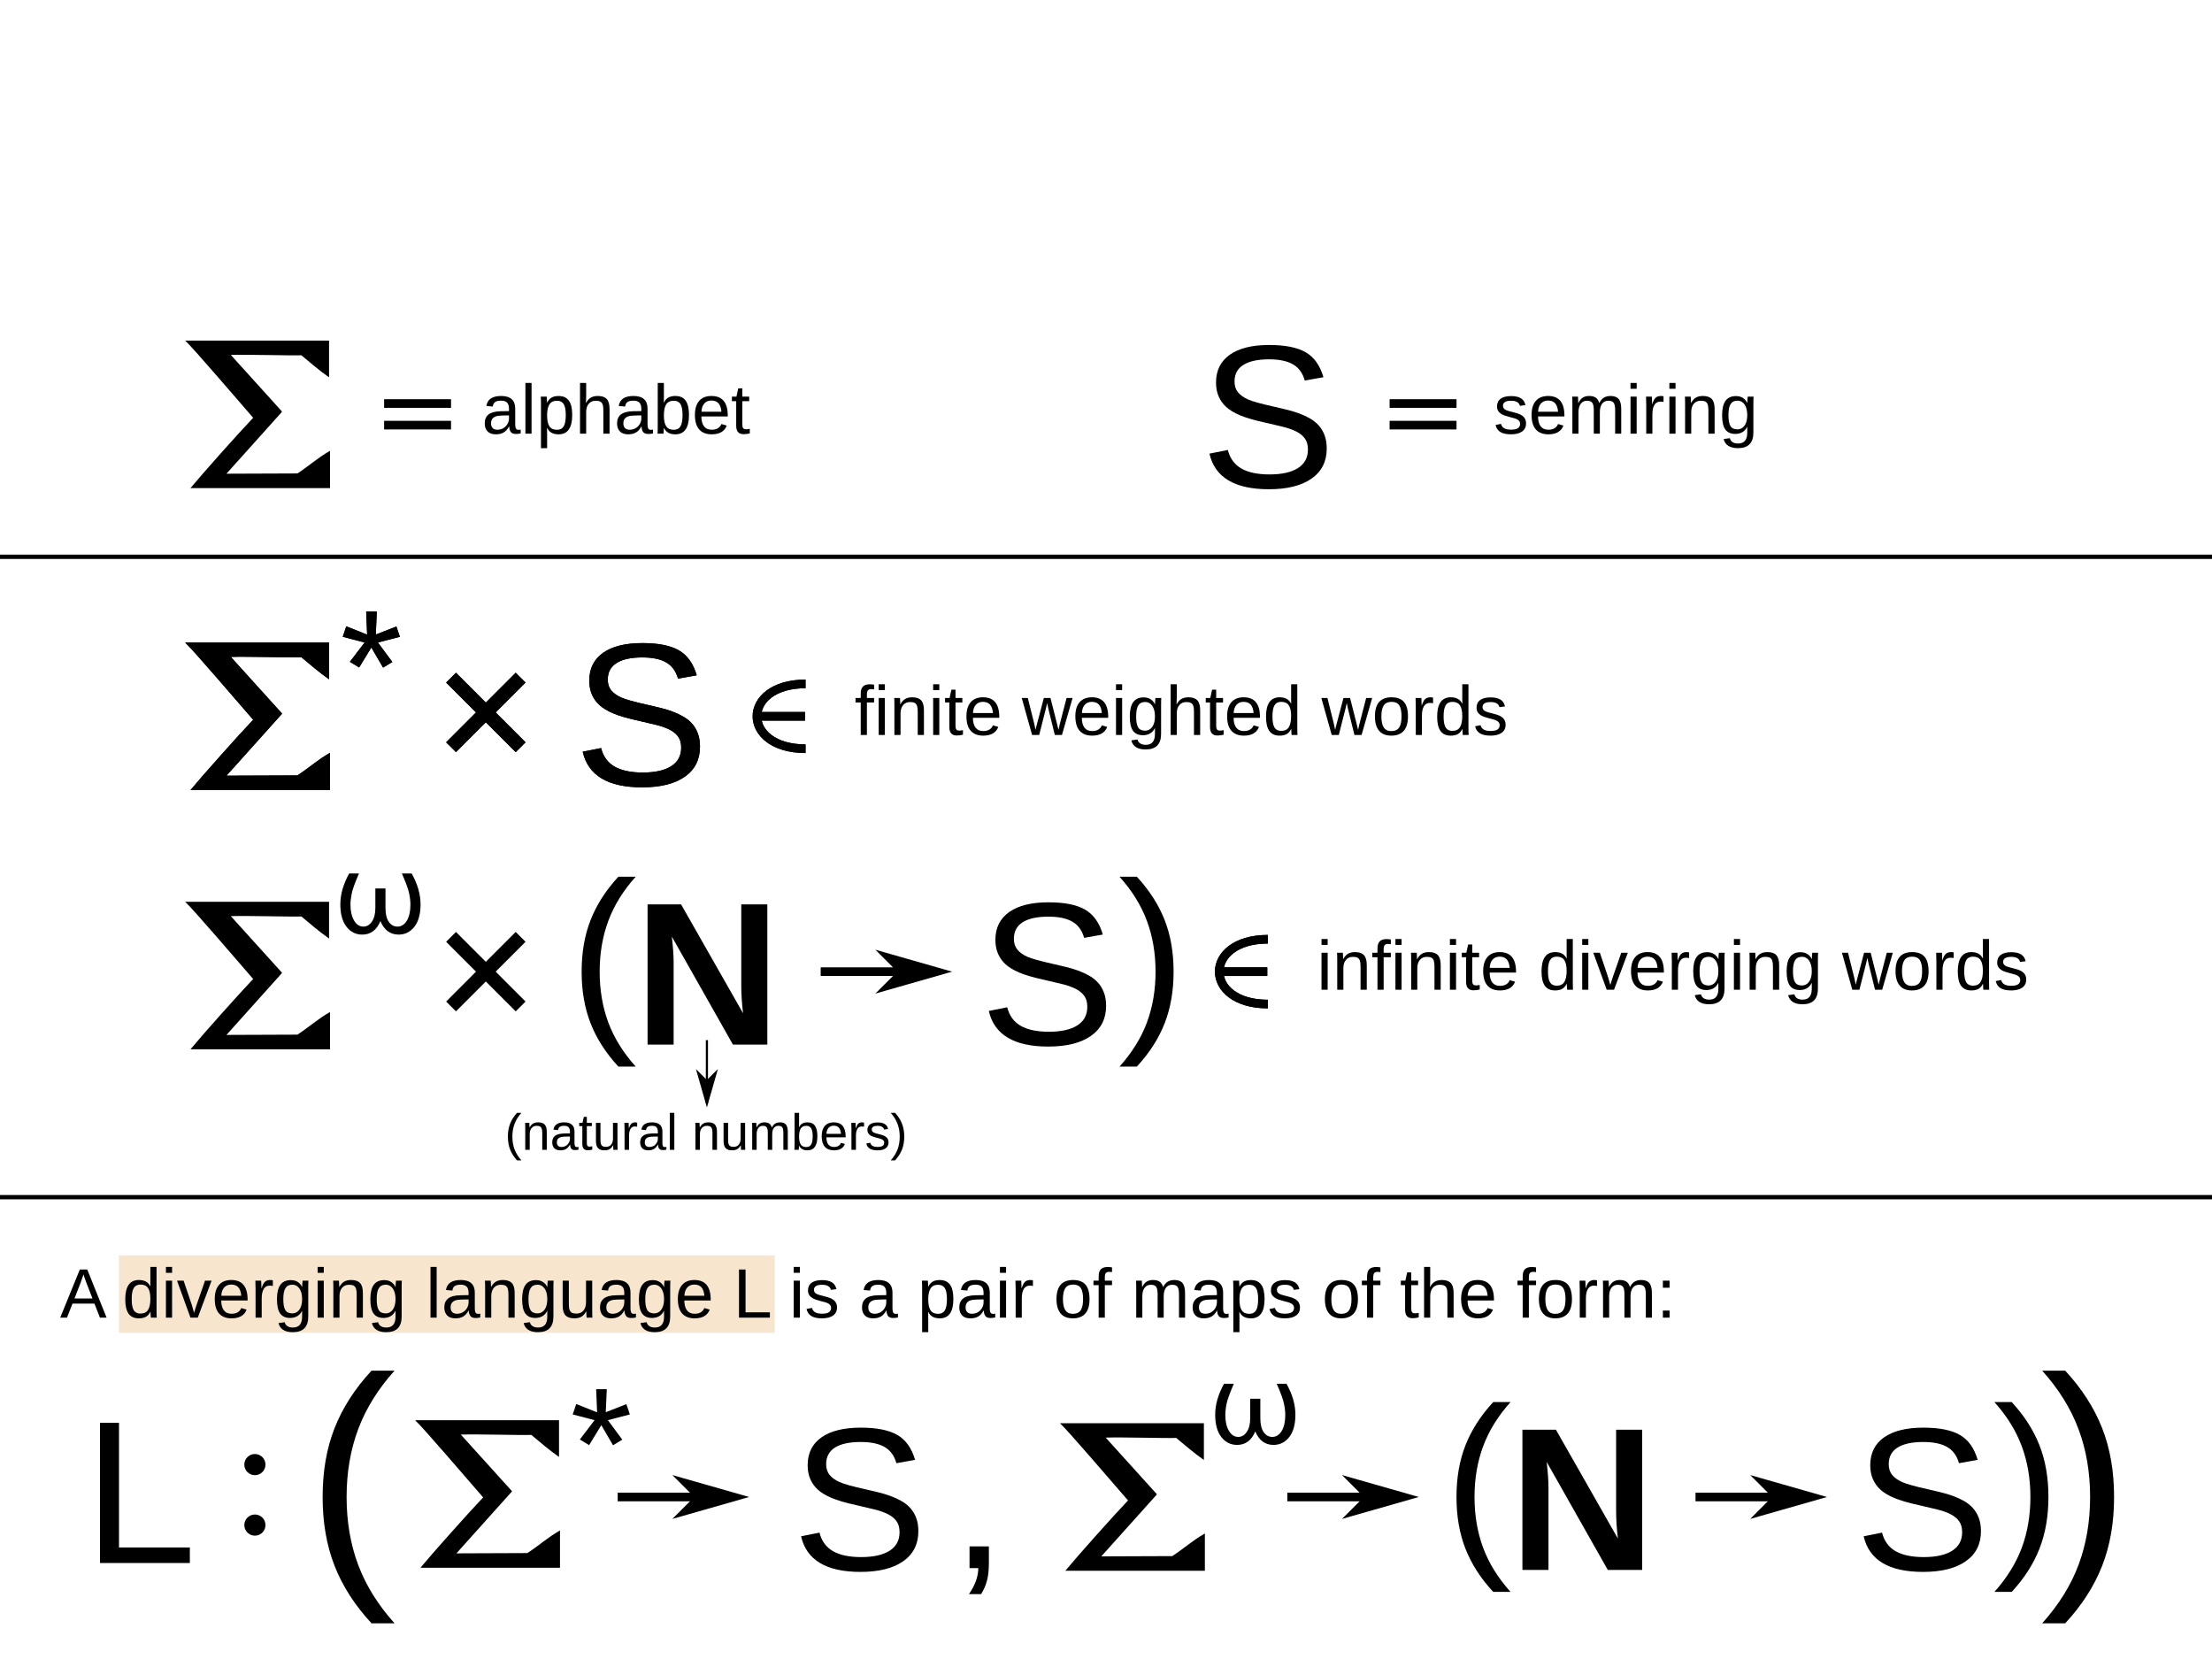
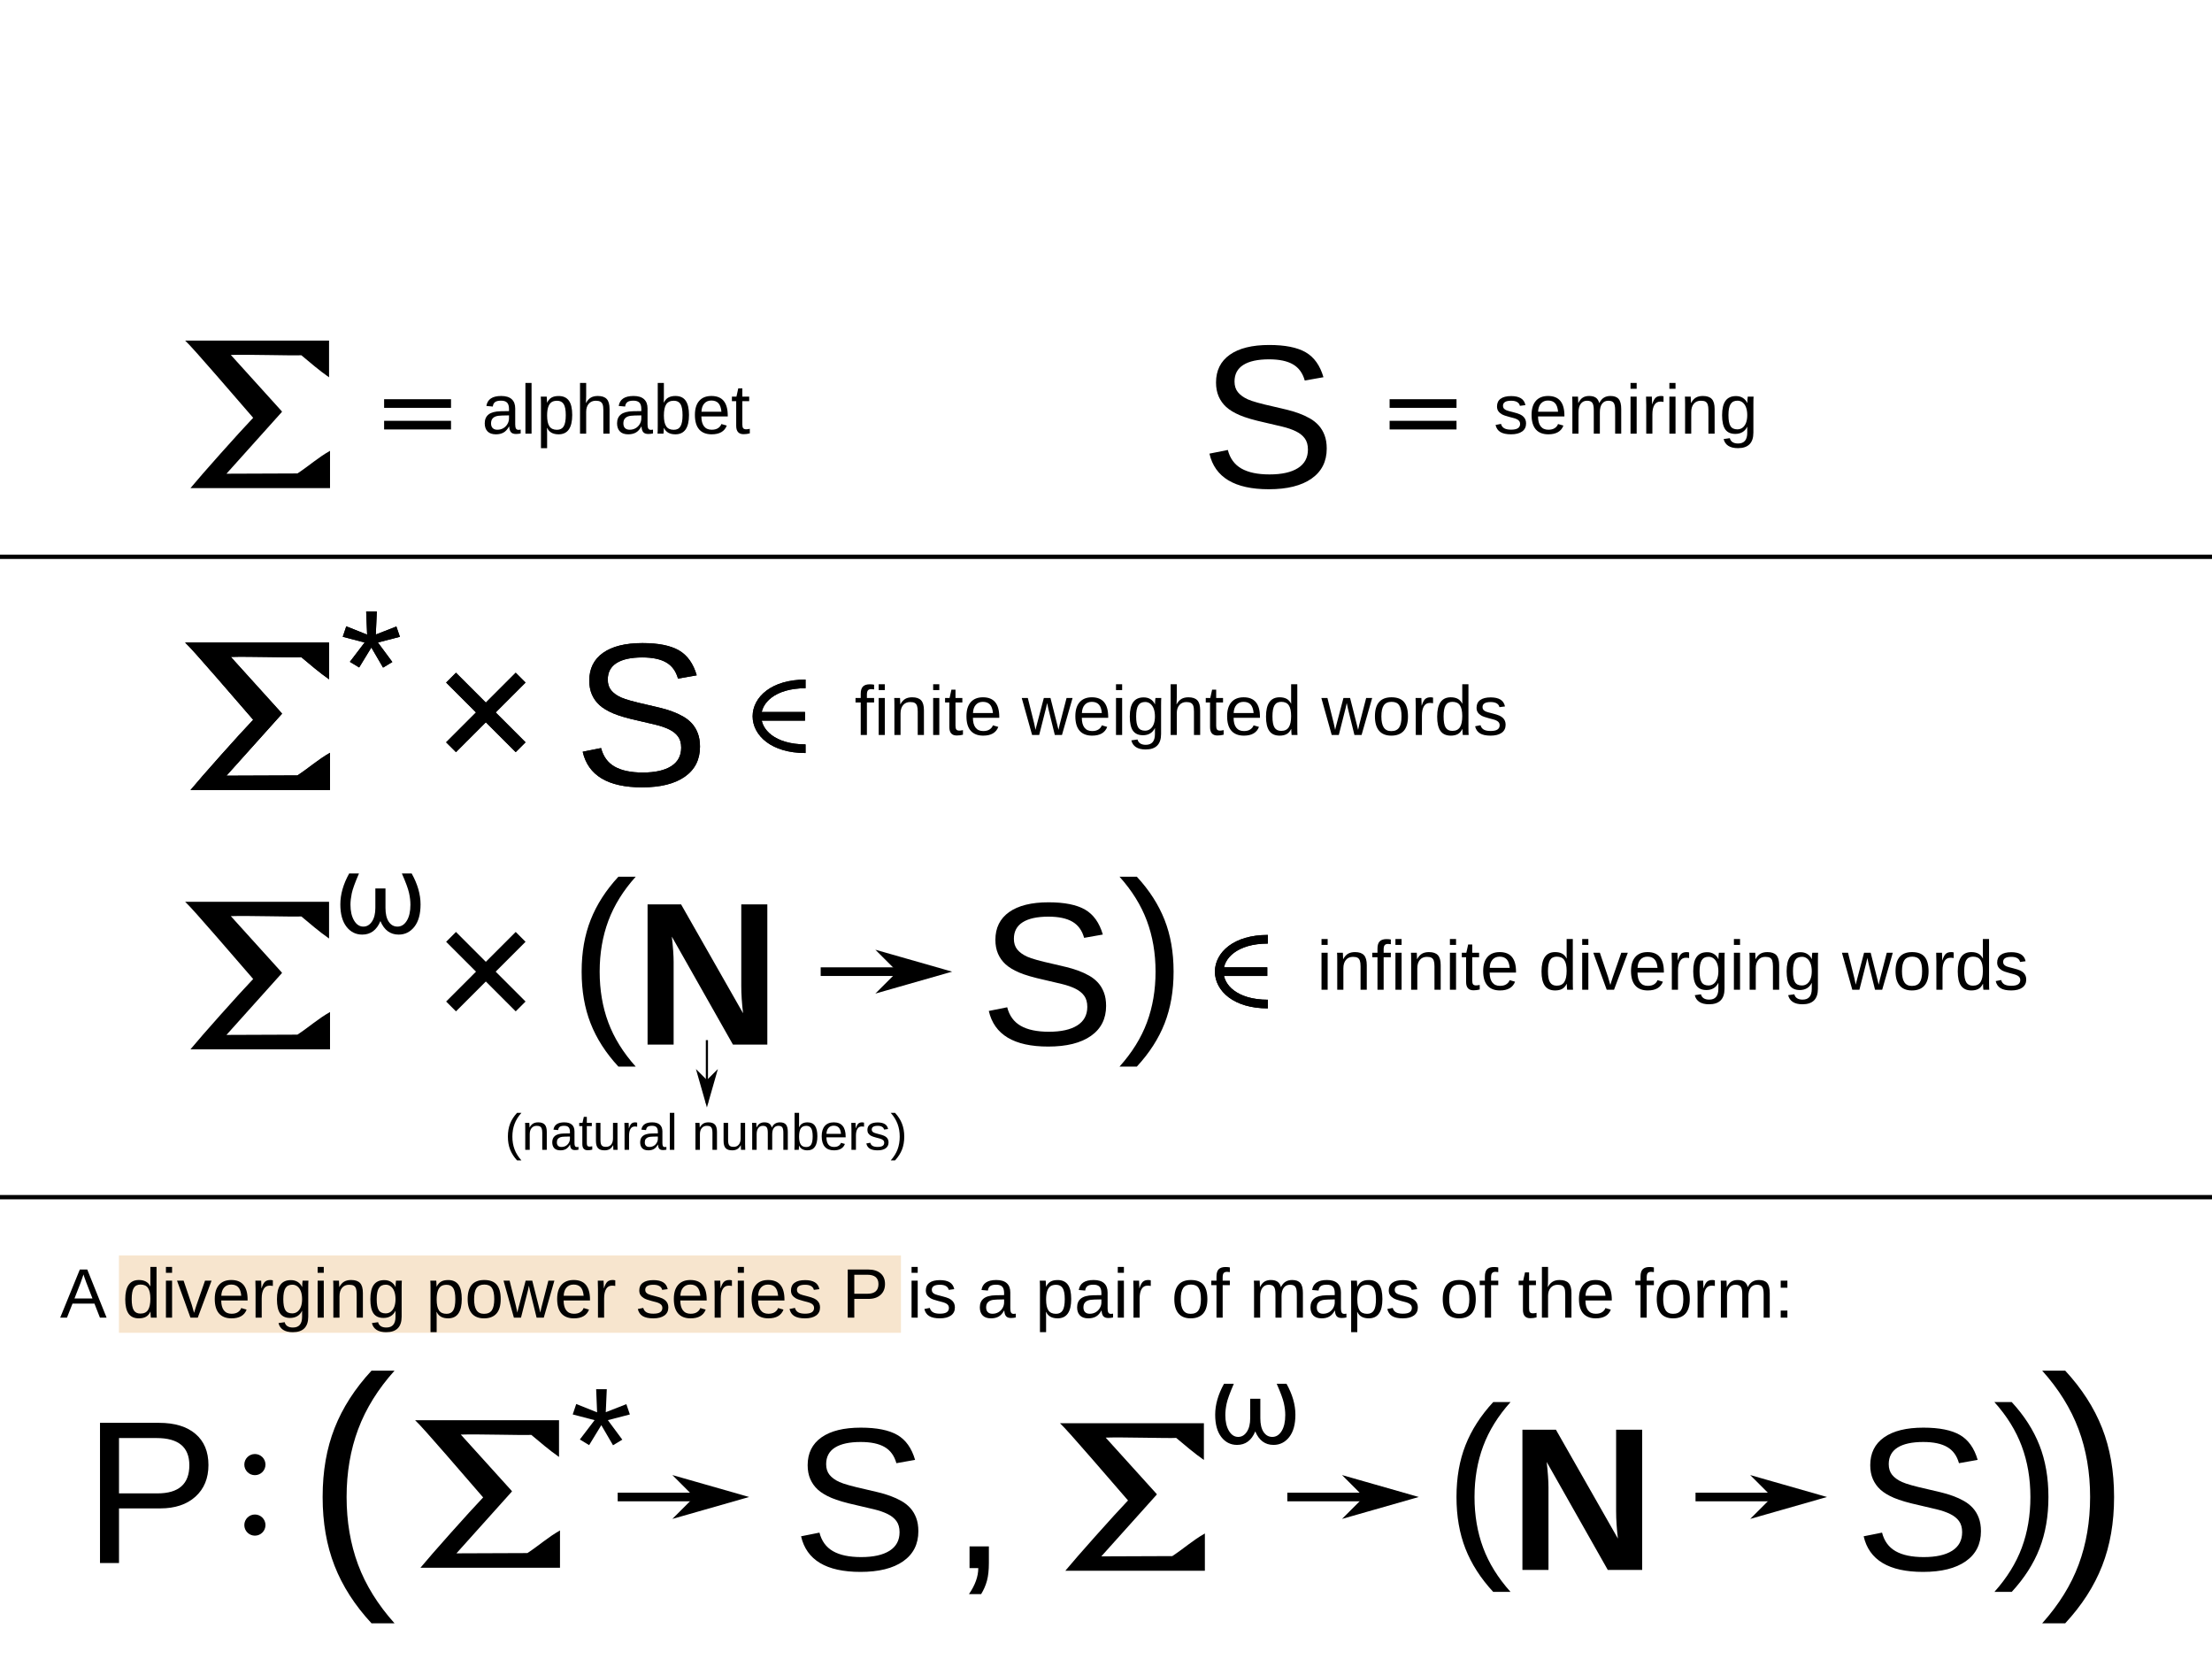
<svg xmlns="http://www.w3.org/2000/svg" height="768" width="1024" id="svg2" version="1.1">
  <defs id="defs26765">
    <marker orient="auto" refY="0.0" refX="0.0" id="Arrow1Mend" style="overflow:visible;">
      <path id="path4343" d="M 0.0,0.0 L 5.0,-5.0 L -12.5,0.0 L 5.0,5.0 L 0.0,0.0 z " style="fill-rule:evenodd;stroke:#000000;stroke-width:1.0pt;marker-start:none;" transform="scale(0.4) rotate(180) translate(10,0)" />
    </marker>
    <marker orient="auto" refY="0.0" refX="0.0" id="Arrow1Lend" style="overflow:visible;">
      <path id="path4337" d="M 0.0,0.0 L 5.0,-5.0 L -12.5,0.0 L 5.0,5.0 L 0.0,0.0 z " style="fill-rule:evenodd;stroke:#000000;stroke-width:1.0pt;marker-start:none;" transform="scale(0.8) rotate(180) translate(12.5,0)" />
    </marker>
  </defs>
  <g id="diverging_languages.alphabet" transform="translate(-43.0904,0)">
    <path d="m 128.796,157.662 c 3.661,3.306 25.129,28.48 31.498,35.747 -6.369,6.633 -24.134,26.589 -29.022,32.542 l 64.596,0 0,-17.257 c -5.729,3.261 -9.527,6.821 -15.08,10.475 l -32.861,0.126 25.659,-28.598 0,-0.247 -23.633,-26.132 c 7.402,-0.281 29.152,0.379 32.636,0.139 3.569,2.98 8.592,7.303 12.829,10.215 l 0,-17.011 -66.622,0 z" id="path608" style="font-size:12px;fill:#000000;fill-opacity:1;stroke:none" />
    <text id="text3376" y="200.745" x="350.776" style="font-size:32.4px;font-style:normal;font-variant:normal;font-weight:normal;font-stretch:normal;text-align:center;line-height:125%;letter-spacing:0px;word-spacing:0px;writing-mode:lr-tb;text-anchor:middle;fill:#000000;fill-opacity:1;stroke:none;font-family:Arial;-inkscape-font-specification:Arial" xml:space="preserve">
      <tspan id="tspan3415" y="200.745" x="350.776">alphabet</tspan>
    </text>
    <g transform="translate(94.1191,-0.66763)" id="g4297">
      <path style="fill:none;stroke:#000000;stroke-width:4;stroke-linecap:butt;stroke-linejoin:miter;stroke-miterlimit:4;stroke-opacity:1;stroke-dasharray:none" d="m 126.79,187.474 30.972,0" id="path3445" />
      <path id="path3447" d="m 126.79,197.474 30.972,0" style="fill:none;stroke:#000000;stroke-width:4;stroke-linecap:butt;stroke-linejoin:miter;stroke-miterlimit:4;stroke-opacity:1;stroke-dasharray:none" />
    </g>
  </g>
  <text xml:space="preserve" style="font-size:40px;font-style:normal;font-weight:normal;line-height:125%;letter-spacing:0px;word-spacing:0px;fill:#000000;fill-opacity:1;stroke:none;font-family:Arial" x="420.053" y="385.694" id="text4285">
    <tspan x="420.053" y="385.694" id="tspan4289" />
  </text>
  <g id="diverging_languages.semiring">
    <text xml:space="preserve" style="font-size:32.4px;font-style:normal;font-variant:normal;font-weight:normal;font-stretch:normal;text-align:center;line-height:125%;letter-spacing:0px;word-spacing:0px;writing-mode:lr-tb;text-anchor:middle;fill:#000000;fill-opacity:1;stroke:none;font-family:Arial;-inkscape-font-specification:Arial" x="775.158" y="200.745" id="text9084">
      <tspan x="775.158" y="200.745" id="tspan9086">semiring</tspan>
    </text>
    <g id="g9088" transform="translate(516.5014,-0.66763)">
      <path id="path9090" d="m 126.79,187.474 30.972,0" style="fill:none;stroke:#000000;stroke-width:4;stroke-linecap:butt;stroke-linejoin:miter;stroke-miterlimit:4;stroke-opacity:1;stroke-dasharray:none" />
      <path style="fill:none;stroke:#000000;stroke-width:4;stroke-linecap:butt;stroke-linejoin:miter;stroke-miterlimit:4;stroke-opacity:1;stroke-dasharray:none" d="m 126.79,197.474 30.972,0" id="path9092" />
    </g>
    <text id="text9102" y="225.564" x="555.605" style="font-size:94.318px;font-style:normal;font-variant:normal;font-weight:normal;font-stretch:normal;text-align:start;line-height:125%;letter-spacing:0px;word-spacing:0px;writing-mode:lr-tb;text-anchor:start;fill:#000000;fill-opacity:1;stroke:none;font-family:Arial;-inkscape-font-specification:Arial" xml:space="preserve">
      <tspan y="225.564" x="555.605" id="tspan9104">S</tspan>
    </text>
  </g>
  <flowRoot xml:space="preserve" id="flowRoot10506" style="fill:black;stroke:none;stroke-opacity:1;stroke-width:1px;stroke-linejoin:miter;stroke-linecap:butt;fill-opacity:1;font-family:Arial;font-style:normal;font-weight:normal;font-size:40px;line-height:125%;letter-spacing:0px;word-spacing:0px;-inkscape-font-specification:Arial;font-stretch:normal;font-variant:normal;text-anchor:start;text-align:start;writing-mode:lr">
    <flowRegion id="flowRegion10508">
      <rect id="rect10510" width="9.899" height="84.853" x="1120.057" y="174.03" />
    </flowRegion>
    <flowPara id="flowPara10512" />
  </flowRoot>
  <flowRoot xml:space="preserve" id="flowRoot5282" style="fill:black;stroke:none;stroke-opacity:1;stroke-width:1px;stroke-linejoin:miter;stroke-linecap:butt;fill-opacity:1;font-family:Arial;font-style:normal;font-weight:normal;font-size:40px;line-height:125%;letter-spacing:0px;word-spacing:0px;-inkscape-font-specification:Arial;font-stretch:normal;font-variant:normal;text-anchor:start;text-align:start;writing-mode:lr">
    <flowRegion id="flowRegion5284">
      <rect id="rect5286" width="257.841" height="62.807" x="940.46" y="896.921" />
    </flowRegion>
    <flowPara id="flowPara5288" />
  </flowRoot>
  <g id="diverging_languages.borderlines">
    <path id="path3139" d="m 1026.999,257.753 -1027.998,0" style="fill:none;stroke:#000000;stroke-width:2;stroke-linecap:butt;stroke-linejoin:miter;stroke-miterlimit:4;stroke-opacity:1;stroke-dasharray:none" />
    <path style="fill:none;stroke:#000000;stroke-width:2;stroke-linecap:butt;stroke-linejoin:miter;stroke-miterlimit:4;stroke-opacity:1;stroke-dasharray:none" d="m 1026.999,554.202 -1027.998,0" id="path3141" />
  </g>
  <g id="diverging_languages.language">
-     <rect y="581.162" x="55.064" height="35.832" width="303.577" id="rect5329" style="fill:#d87a00;fill-opacity:0.192;stroke:none" />
+     <rect y="581.162" x="55.064" height="35.832" width="362.013" id="rect5329" style="fill:#d87a00;fill-opacity:0.192;stroke:none" />
    <text id="text3134" y="609.989" x="27.799" style="font-size:32.4px;font-style:normal;font-variant:normal;font-weight:normal;font-stretch:normal;text-align:start;line-height:125%;letter-spacing:0px;word-spacing:0px;writing-mode:lr-tb;text-anchor:start;fill:#000000;fill-opacity:1;stroke:none;font-family:Arial;-inkscape-font-specification:Arial" xml:space="preserve">
-       <tspan y="609.989" x="27.799" id="tspan3136">A diverging language L is a pair of maps of the form:</tspan>
+       <tspan y="609.989" x="27.799" id="tspan3136">A diverging power series P is a pair of maps of the form:</tspan>
    </text>
    <g transform="translate(10,0)" id="g4606">
      <g id="g3110" transform="translate(10,288)">
        <path d="m 172.165,369.456 c 3.661,3.306 25.129,28.48 31.498,35.747 -6.369,6.633 -24.134,26.589 -29.022,32.542 l 64.596,0 0,-17.257 c -5.729,3.261 -9.527,6.821 -15.08,10.475 l -32.861,0.126 25.659,-28.598 0,-0.247 -23.633,-26.132 c 7.402,-0.281 29.152,0.379 32.636,0.139 3.569,2.98 8.592,7.303 12.829,10.215 l 0,-17.011 -66.622,0 z" id="path3112" style="font-size:12px;fill:#000000;fill-opacity:1;stroke:none" />
        <text xml:space="preserve" style="font-size:74px;font-style:normal;font-variant:normal;font-weight:normal;font-stretch:normal;text-align:start;line-height:125%;letter-spacing:0px;word-spacing:0px;writing-mode:lr-tb;text-anchor:start;fill:#000000;fill-opacity:1;stroke:none;font-family:Arial;-inkscape-font-specification:Arial" x="243.946" y="405.995" id="text3114">
          <tspan id="tspan3116" x="243.946" y="405.995">*</tspan>
        </text>
      </g>
      <text xml:space="preserve" style="font-size:94.318px;font-style:normal;font-variant:normal;font-weight:normal;font-stretch:normal;text-align:start;line-height:125%;letter-spacing:0px;word-spacing:0px;writing-mode:lr-tb;text-anchor:start;fill:#000000;fill-opacity:1;stroke:none;font-family:Arial;-inkscape-font-specification:Arial" x="356.559" y="726.757" id="text3118">
        <tspan id="tspan3120" x="356.559" y="726.757">S</tspan>
      </text>
      <text id="text5228" y="723.564" x="28.559" style="font-size:94.318px;font-style:normal;font-variant:normal;font-weight:normal;font-stretch:normal;text-align:start;line-height:125%;letter-spacing:0px;word-spacing:0px;writing-mode:lr-tb;text-anchor:start;fill:#000000;fill-opacity:1;stroke:none;font-family:Arial;-inkscape-font-specification:Arial" xml:space="preserve">
-         <tspan y="723.564" x="28.559" id="tspan5230">L</tspan>
+         <tspan y="723.564" x="28.559" id="tspan5230">P</tspan>
      </text>
      <path style="fill:#000000;fill-opacity:1;stroke:none;stroke-width:2;marker-end:none" id="path5303" d="m 470,373 c 0,8.284 -4.477,15 -10,15 -5.523,0 -10,-6.716 -10,-15 0,-8.284 4.477,-15 10,-15 5.523,0 10,6.716 10,15 z" transform="matrix(0.4896376,0,0,0.3264251,-117.2333,556.2485)" />
      <path transform="matrix(0.4896376,0,0,0.3264251,-117.2333,584.2485)" d="m 470,373 c 0,8.284 -4.477,15 -10,15 -5.523,0 -10,-6.716 -10,-15 0,-8.284 4.477,-15 10,-15 5.523,0 10,6.716 10,15 z" id="path5305" style="fill:#000000;fill-opacity:1;stroke:none;stroke-width:2;marker-end:none" />
      <text id="text3293" y="725.488" x="131.578" style="font-size:125.537px;font-style:normal;font-variant:normal;font-weight:normal;font-stretch:normal;text-align:start;line-height:125%;letter-spacing:0px;word-spacing:0px;writing-mode:lr-tb;text-anchor:start;fill:#000000;fill-opacity:1;stroke:none;font-family:Arial;-inkscape-font-specification:Arial" xml:space="preserve">
        <tspan y="725.488" x="131.578" id="tspan3295">(</tspan>
      </text>
      <text xml:space="preserve" style="font-size:94px;font-style:normal;font-variant:normal;font-weight:normal;font-stretch:normal;text-align:start;line-height:125%;letter-spacing:0px;word-spacing:0px;writing-mode:lr-tb;text-anchor:start;fill:#000000;fill-opacity:1;stroke:none;font-family:Arial;-inkscape-font-specification:Arial" x="430.108" y="725.926" id="text3297">
        <tspan id="tspan3299" x="430.108" y="725.926">,</tspan>
      </text>
      <text id="text3831" y="726.757" x="848.461" style="font-size:94.318px;font-style:normal;font-variant:normal;font-weight:normal;font-stretch:normal;text-align:start;line-height:125%;letter-spacing:0px;word-spacing:0px;writing-mode:lr-tb;text-anchor:start;fill:#000000;fill-opacity:1;stroke:none;font-family:Arial;-inkscape-font-specification:Arial" xml:space="preserve">
        <tspan y="726.757" x="848.461" id="tspan3833">S</tspan>
      </text>
      <path d="m 480.698,658.856 c 3.661,3.306 25.129,28.48 31.498,35.747 -6.369,6.633 -24.134,26.589 -29.022,32.542 l 64.596,0 0,-17.257 c -5.729,3.261 -9.527,6.821 -15.08,10.475 l -32.861,0.126 25.659,-28.598 0,-0.247 -23.633,-26.132 c 7.402,-0.281 29.152,0.379 32.636,0.139 3.569,2.98 8.592,7.303 12.829,10.215 l 0,-17.011 -66.622,0 z" id="path3835" style="font-size:12px;fill:#000000;fill-opacity:1;stroke:none" />
      <path style="fill:none;stroke:#000000;stroke-width:4;stroke-linecap:butt;stroke-linejoin:miter;stroke-miterlimit:4;stroke-opacity:1;stroke-dasharray:none;marker-end:url(#Arrow1Mend)" d="m 774.911,693 52.969,0" id="path3843" />
      <text xml:space="preserve" style="font-size:94.318px;font-style:normal;font-variant:normal;font-weight:bold;font-stretch:normal;text-align:start;line-height:125%;letter-spacing:0px;word-spacing:0px;writing-mode:lr-tb;text-anchor:start;fill:#000000;fill-opacity:1;stroke:none;font-family:Arial;-inkscape-font-specification:Arial Bold" x="688.461" y="726.757" id="text3845">
        <tspan id="tspan3847" x="688.461" y="726.757">N</tspan>
      </text>
      <text id="text3849" y="717.408" x="658.409" style="font-size:94.318px;font-style:normal;font-variant:normal;font-weight:normal;font-stretch:normal;text-align:start;line-height:125%;letter-spacing:0px;word-spacing:0px;writing-mode:lr-tb;text-anchor:start;fill:#000000;fill-opacity:1;stroke:none;font-family:Arial;-inkscape-font-specification:Arial" xml:space="preserve">
        <tspan y="717.408" x="658.409" id="tspan3851">(</tspan>
      </text>
      <text transform="scale(-1,1)" xml:space="preserve" style="font-size:94.318px;font-style:normal;font-variant:normal;font-weight:normal;font-stretch:normal;text-align:start;line-height:125%;letter-spacing:0px;word-spacing:0px;writing-mode:lr-tb;text-anchor:start;fill:#000000;fill-opacity:1;stroke:none;font-family:Arial;-inkscape-font-specification:Arial" x="-944.121" y="717.408" id="text3853">
        <tspan id="tspan3855" x="-944.121" y="717.408">(</tspan>
      </text>
      <g transform="matrix(0.185302,0,0,0.185302,550.6697,596.7351)" id="g3863" style="font-size:12px;font-style:normal;font-weight:normal;fill:#000000;fill-opacity:1;stroke:#000000;stroke-width:1;stroke-linecap:square;stroke-linejoin:miter;stroke-miterlimit:10;stroke-opacity:1;stroke-dasharray:none;stroke-dashoffset:0;font-family:Dialog">
        <g id="g3865">
          <g id="g3867">
            <path style="stroke:none" d="m 188.297,236.672 q 22.219,39.656 22.219,77.203 0,36.281 -15.398,55.898 -15.398,19.617 -39.305,19.617 -31.5,0 -45.562,-33.75 -13.922,33.75 -45.422,33.75 -24.188,0 -39.445,-19.758 Q 10.125,349.875 10.125,313.875 q 0,-37.547 22.078,-77.203 l 24.469,0 q -14.906,34.453 -18.07,49.992 -3.164,15.539 -3.164,28.055 0,24.328 9,39.516 9,15.188 23.203,15.188 12.938,0 21.445,-12.586 8.508,-12.586 8.508,-34.102 l 0,-48.656 25.312,0 0,48.656 q 0,22.359 8.156,34.523 8.156,12.164 21.797,12.164 14.203,0 23.273,-14.625 9.07,-14.625 9.07,-40.078 0,-13.781 -3.516,-29.672 -3.516,-15.891 -17.859,-48.375 l 24.469,0 z" id="path3869" />
          </g>
        </g>
      </g>
      <path style="fill:none;stroke:#000000;stroke-width:4;stroke-linecap:butt;stroke-linejoin:miter;stroke-miterlimit:4;stroke-opacity:1;stroke-dasharray:none;marker-end:url(#Arrow1Mend)" d="m 275.947,693 52.969,0" id="path3871" />
      <text xml:space="preserve" style="font-size:125.537px;font-style:normal;font-variant:normal;font-weight:normal;font-stretch:normal;text-align:start;line-height:125%;letter-spacing:0px;word-spacing:0px;writing-mode:lr-tb;text-anchor:start;fill:#000000;fill-opacity:1;stroke:none;font-family:Arial;-inkscape-font-specification:Arial" x="-976.448" y="725.488" id="text3873" transform="scale(-1,1)">
        <tspan id="tspan3875" x="-976.448" y="725.488">(</tspan>
      </text>
      <path id="path3877" d="m 585.947,693 52.969,0" style="fill:none;stroke:#000000;stroke-width:4;stroke-linecap:butt;stroke-linejoin:miter;stroke-miterlimit:4;stroke-opacity:1;stroke-dasharray:none;marker-end:url(#Arrow1Mend)" />
    </g>
  </g>
  <g id="diverging_languages.words.finite" transform="translate(8.909605,-2)">
    <text xml:space="preserve" style="font-size:94.318px;font-style:normal;font-variant:normal;font-weight:normal;font-stretch:normal;text-align:start;line-height:125%;letter-spacing:0px;word-spacing:0px;writing-mode:lr-tb;text-anchor:start;fill:#000000;fill-opacity:1;stroke:none;font-family:Arial;-inkscape-font-specification:Arial" x="256.559" y="365.564" id="text9106">
      <tspan id="tspan9108" x="256.559" y="365.564">S</tspan>
    </text>
    <g transform="translate(-95.36877,-70)" id="g9666">
      <path d="m 172.165,369.456 c 3.661,3.306 25.129,28.48 31.498,35.747 -6.369,6.633 -24.134,26.589 -29.022,32.542 l 64.596,0 0,-17.257 c -5.729,3.261 -9.527,6.821 -15.08,10.475 l -32.861,0.126 25.659,-28.598 0,-0.247 -23.633,-26.132 c 7.402,-0.281 29.152,0.379 32.636,0.139 3.569,2.98 8.592,7.303 12.829,10.215 l 0,-17.011 -66.622,0 z" id="path3425" style="font-size:12px;fill:#000000;fill-opacity:1;stroke:none" />
      <text xml:space="preserve" style="font-size:74px;font-style:normal;font-variant:normal;font-weight:normal;font-stretch:normal;text-align:start;line-height:125%;letter-spacing:0px;word-spacing:0px;writing-mode:lr-tb;text-anchor:start;fill:#000000;fill-opacity:1;stroke:none;font-family:Arial;-inkscape-font-specification:Arial" x="243.946" y="405.995" id="text3427">
        <tspan id="tspan3429" x="243.946" y="405.995">*</tspan>
      </text>
    </g>
    <g transform="translate(184,-69.39967)" id="g5911">
      <path style="fill:none;stroke:#000000;stroke-width:4;stroke-linecap:butt;stroke-linejoin:miter;stroke-miterlimit:4;stroke-opacity:1;stroke-dasharray:none" d="m 180,388 c -30,0 -30,30 0,30" id="path4223" />
      <path style="fill:none;stroke:#000000;stroke-width:4;stroke-linecap:butt;stroke-linejoin:miter;stroke-miterlimit:4;stroke-opacity:1;stroke-dasharray:none" d="m 157.75,403 22,0" id="path4225" />
    </g>
    <g transform="translate(66,-66.19362)" id="g9634">
      <path style="fill:none;stroke:#000000;stroke-width:6.442;stroke-linecap:butt;stroke-linejoin:miter;stroke-miterlimit:4;stroke-opacity:1;stroke-dasharray:none" d="m 133.895,381.895 32.21,32.21" id="path9110" />
      <path style="fill:none;stroke:#000000;stroke-width:6.442;stroke-linecap:butt;stroke-linejoin:miter;stroke-miterlimit:4;stroke-opacity:1;stroke-dasharray:none" d="m 133.895,414.105 32.21,-32.21" id="path9112" />
    </g>
    <text id="text3135" y="365.564" x="256.559" style="font-size:94.318px;font-style:normal;font-variant:normal;font-weight:normal;font-stretch:normal;text-align:start;line-height:125%;letter-spacing:0px;word-spacing:0px;writing-mode:lr-tb;text-anchor:start;fill:#000000;fill-opacity:1;stroke:none;font-family:Arial;-inkscape-font-specification:Arial" xml:space="preserve">
      <tspan y="365.564" x="256.559" id="tspan3137">S</tspan>
    </text>
    <g id="g3143" transform="translate(-95.36877,-70)">
      <path style="font-size:12px;fill:#000000;fill-opacity:1;stroke:none" id="path3145" d="m 172.165,369.456 c 3.661,3.306 25.129,28.48 31.498,35.747 -6.369,6.633 -24.134,26.589 -29.022,32.542 l 64.596,0 0,-17.257 c -5.729,3.261 -9.527,6.821 -15.08,10.475 l -32.861,0.126 25.659,-28.598 0,-0.247 -23.633,-26.132 c 7.402,-0.281 29.152,0.379 32.636,0.139 3.569,2.98 8.592,7.303 12.829,10.215 l 0,-17.011 -66.622,0 z" />
      <text id="text3147" y="405.995" x="243.946" style="font-size:74px;font-style:normal;font-variant:normal;font-weight:normal;font-stretch:normal;text-align:start;line-height:125%;letter-spacing:0px;word-spacing:0px;writing-mode:lr-tb;text-anchor:start;fill:#000000;fill-opacity:1;stroke:none;font-family:Arial;-inkscape-font-specification:Arial" xml:space="preserve">
        <tspan y="405.995" x="243.946" id="tspan3149">*</tspan>
      </text>
    </g>
    <text id="text3151" y="342.232" x="386.686" style="font-size:32.4px;font-style:normal;font-variant:normal;font-weight:normal;font-stretch:normal;text-align:start;line-height:100%;letter-spacing:0px;word-spacing:0px;writing-mode:lr-tb;text-anchor:start;fill:#000000;fill-opacity:1;stroke:none;font-family:Arial;-inkscape-font-specification:Arial" xml:space="preserve">
      <tspan y="342.232" x="386.686" id="tspan3153">finite weighted words</tspan>
    </text>
    <g id="g3155" transform="translate(184,-69.39967)">
      <path id="path3157" d="m 180,388 c -30,0 -30,30 0,30" style="fill:none;stroke:#000000;stroke-width:4;stroke-linecap:butt;stroke-linejoin:miter;stroke-miterlimit:4;stroke-opacity:1;stroke-dasharray:none" />
      <path id="path3159" d="m 157.75,403 22,0" style="fill:none;stroke:#000000;stroke-width:4;stroke-linecap:butt;stroke-linejoin:miter;stroke-miterlimit:4;stroke-opacity:1;stroke-dasharray:none" />
    </g>
    <g id="g3161" transform="translate(66,-66.19362)">
      <path id="path3163" d="m 133.895,381.895 32.21,32.21" style="fill:none;stroke:#000000;stroke-width:6.442;stroke-linecap:butt;stroke-linejoin:miter;stroke-miterlimit:4;stroke-opacity:1;stroke-dasharray:none" />
      <path id="path3165" d="m 133.895,414.105 32.21,-32.21" style="fill:none;stroke:#000000;stroke-width:6.442;stroke-linecap:butt;stroke-linejoin:miter;stroke-miterlimit:4;stroke-opacity:1;stroke-dasharray:none" />
    </g>
  </g>
  <g id="diverging_languages.words.infinite" transform="translate(8.909605,-2)">
    <text id="text3195" y="485.564" x="444.559" style="font-size:94.318px;font-style:normal;font-variant:normal;font-weight:normal;font-stretch:normal;text-align:start;line-height:125%;letter-spacing:0px;word-spacing:0px;writing-mode:lr-tb;text-anchor:start;fill:#000000;fill-opacity:1;stroke:none;font-family:Arial;-inkscape-font-specification:Arial" xml:space="preserve">
      <tspan y="485.564" x="444.559" id="tspan3197">S</tspan>
    </text>
    <path d="m 76.796,419.456 c 3.661,3.306 25.129,28.48 31.498,35.747 -6.369,6.633 -24.134,26.589 -29.022,32.542 l 64.596,0 0,-17.257 c -5.729,3.261 -9.527,6.821 -15.08,10.475 l -32.861,0.126 25.659,-28.598 0,-0.247 -23.633,-26.132 c 7.402,-0.281 29.152,0.379 32.636,0.139 3.569,2.98 8.592,7.303 12.829,10.215 l 0,-17.011 -66.622,0 z" id="path3201" style="font-size:12px;fill:#000000;fill-opacity:1;stroke:none" />
    <g id="g3211" transform="translate(398,48.80638)">
      <path id="path3213" d="m 180,388 c -30,0 -30,30 0,30" style="fill:none;stroke:#000000;stroke-width:4;stroke-linecap:butt;stroke-linejoin:miter;stroke-miterlimit:4;stroke-opacity:1;stroke-dasharray:none" />
      <path id="path3215" d="m 157.75,403 22,0" style="fill:none;stroke:#000000;stroke-width:4;stroke-linecap:butt;stroke-linejoin:miter;stroke-miterlimit:4;stroke-opacity:1;stroke-dasharray:none" />
    </g>
    <g id="g3217" transform="translate(66,53.80638)">
      <path id="path3219" d="m 133.895,381.895 32.21,32.21" style="fill:none;stroke:#000000;stroke-width:6.442;stroke-linecap:butt;stroke-linejoin:miter;stroke-miterlimit:4;stroke-opacity:1;stroke-dasharray:none" />
      <path id="path3221" d="m 133.895,414.105 32.21,-32.21" style="fill:none;stroke:#000000;stroke-width:6.442;stroke-linecap:butt;stroke-linejoin:miter;stroke-miterlimit:4;stroke-opacity:1;stroke-dasharray:none" />
    </g>
    <text xml:space="preserve" style="font-size:32.4px;font-style:normal;font-variant:normal;font-weight:normal;font-stretch:normal;text-align:start;line-height:100%;letter-spacing:0px;word-spacing:0px;writing-mode:lr-tb;text-anchor:start;fill:#000000;fill-opacity:1;stroke:none;font-family:Arial;-inkscape-font-specification:Arial" x="600.686" y="460.191" id="text3235">
      <tspan id="tspan3237" x="600.686" y="460.191">infinite diverging words</tspan>
    </text>
    <g transform="translate(398,48.80638)" id="g3239">
      <path style="fill:none;stroke:#000000;stroke-width:4;stroke-linecap:butt;stroke-linejoin:miter;stroke-miterlimit:4;stroke-opacity:1;stroke-dasharray:none" d="m 180,388 c -30,0 -30,30 0,30" id="path3241" />
      <path style="fill:none;stroke:#000000;stroke-width:4;stroke-linecap:butt;stroke-linejoin:miter;stroke-miterlimit:4;stroke-opacity:1;stroke-dasharray:none" d="m 157.75,403 22,0" id="path3243" />
    </g>
    <path style="fill:none;stroke:#000000;stroke-width:4;stroke-linecap:butt;stroke-linejoin:miter;stroke-miterlimit:4;stroke-opacity:1;stroke-dasharray:none;marker-end:url(#Arrow1Mend)" d="m 371.009,451.806 52.969,0" id="path3251" />
    <text xml:space="preserve" style="font-size:94.318px;font-style:normal;font-variant:normal;font-weight:bold;font-stretch:normal;text-align:start;line-height:125%;letter-spacing:0px;word-spacing:0px;writing-mode:lr-tb;text-anchor:start;fill:#000000;fill-opacity:1;stroke:none;font-family:Arial;-inkscape-font-specification:Arial Bold" x="284.559" y="485.564" id="text3253">
      <tspan id="tspan3255" x="284.559" y="485.564">N</tspan>
    </text>
    <text id="text3257" y="476.215" x="254.507" style="font-size:94.318px;font-style:normal;font-variant:normal;font-weight:normal;font-stretch:normal;text-align:start;line-height:125%;letter-spacing:0px;word-spacing:0px;writing-mode:lr-tb;text-anchor:start;fill:#000000;fill-opacity:1;stroke:none;font-family:Arial;-inkscape-font-specification:Arial" xml:space="preserve">
      <tspan y="476.215" x="254.507" id="tspan3259">(</tspan>
    </text>
    <text transform="scale(-1,1)" xml:space="preserve" style="font-size:94.318px;font-style:normal;font-variant:normal;font-weight:normal;font-stretch:normal;text-align:start;line-height:125%;letter-spacing:0px;word-spacing:0px;writing-mode:lr-tb;text-anchor:start;fill:#000000;fill-opacity:1;stroke:none;font-family:Arial;-inkscape-font-specification:Arial" x="-540.219" y="476.215" id="text3261">
      <tspan id="tspan3263" x="-540.219" y="476.215">(</tspan>
    </text>
    <text id="text3265" y="534.291" x="224.737" style="font-size:23.62px;font-style:normal;font-variant:normal;font-weight:normal;font-stretch:normal;text-align:start;line-height:100%;letter-spacing:0px;word-spacing:0px;writing-mode:lr-tb;text-anchor:start;fill:#000000;fill-opacity:1;stroke:none;font-family:Arial;-inkscape-font-specification:Arial" xml:space="preserve">
      <tspan id="tspan3269" y="534.291" x="224.737">(natural numbers)</tspan>
    </text>
    <g transform="matrix(0.185302,0,0,0.185302,146.7675,362.496)" id="g11628" style="font-size:12px;font-style:normal;font-weight:normal;fill:#000000;fill-opacity:1;stroke:#000000;stroke-width:1;stroke-linecap:square;stroke-linejoin:miter;stroke-miterlimit:10;stroke-opacity:1;stroke-dasharray:none;stroke-dashoffset:0;font-family:Dialog">
      <g id="g11618">
        <g id="g11620">
          <path style="stroke:none" d="m 188.297,236.672 q 22.219,39.656 22.219,77.203 0,36.281 -15.398,55.898 -15.398,19.617 -39.305,19.617 -31.5,0 -45.562,-33.75 -13.922,33.75 -45.422,33.75 -24.188,0 -39.445,-19.758 Q 10.125,349.875 10.125,313.875 q 0,-37.547 22.078,-77.203 l 24.469,0 q -14.906,34.453 -18.07,49.992 -3.164,15.539 -3.164,28.055 0,24.328 9,39.516 9,15.188 23.203,15.188 12.938,0 21.445,-12.586 8.508,-12.586 8.508,-34.102 l 0,-48.656 25.312,0 0,48.656 q 0,22.359 8.156,34.523 8.156,12.164 21.797,12.164 14.203,0 23.273,-14.625 9.07,-14.625 9.07,-40.078 0,-13.781 -3.516,-29.672 -3.516,-15.891 -17.859,-48.375 l 24.469,0 z" id="path11622" />
        </g>
      </g>
    </g>
    <path id="path3881" d="m 318.339,483.506 0,29.218" style="fill:none;stroke:#000000;stroke-width:1px;stroke-linecap:butt;stroke-linejoin:miter;stroke-opacity:1;marker-end:url(#Arrow1Lend)" />
  </g>
</svg>
